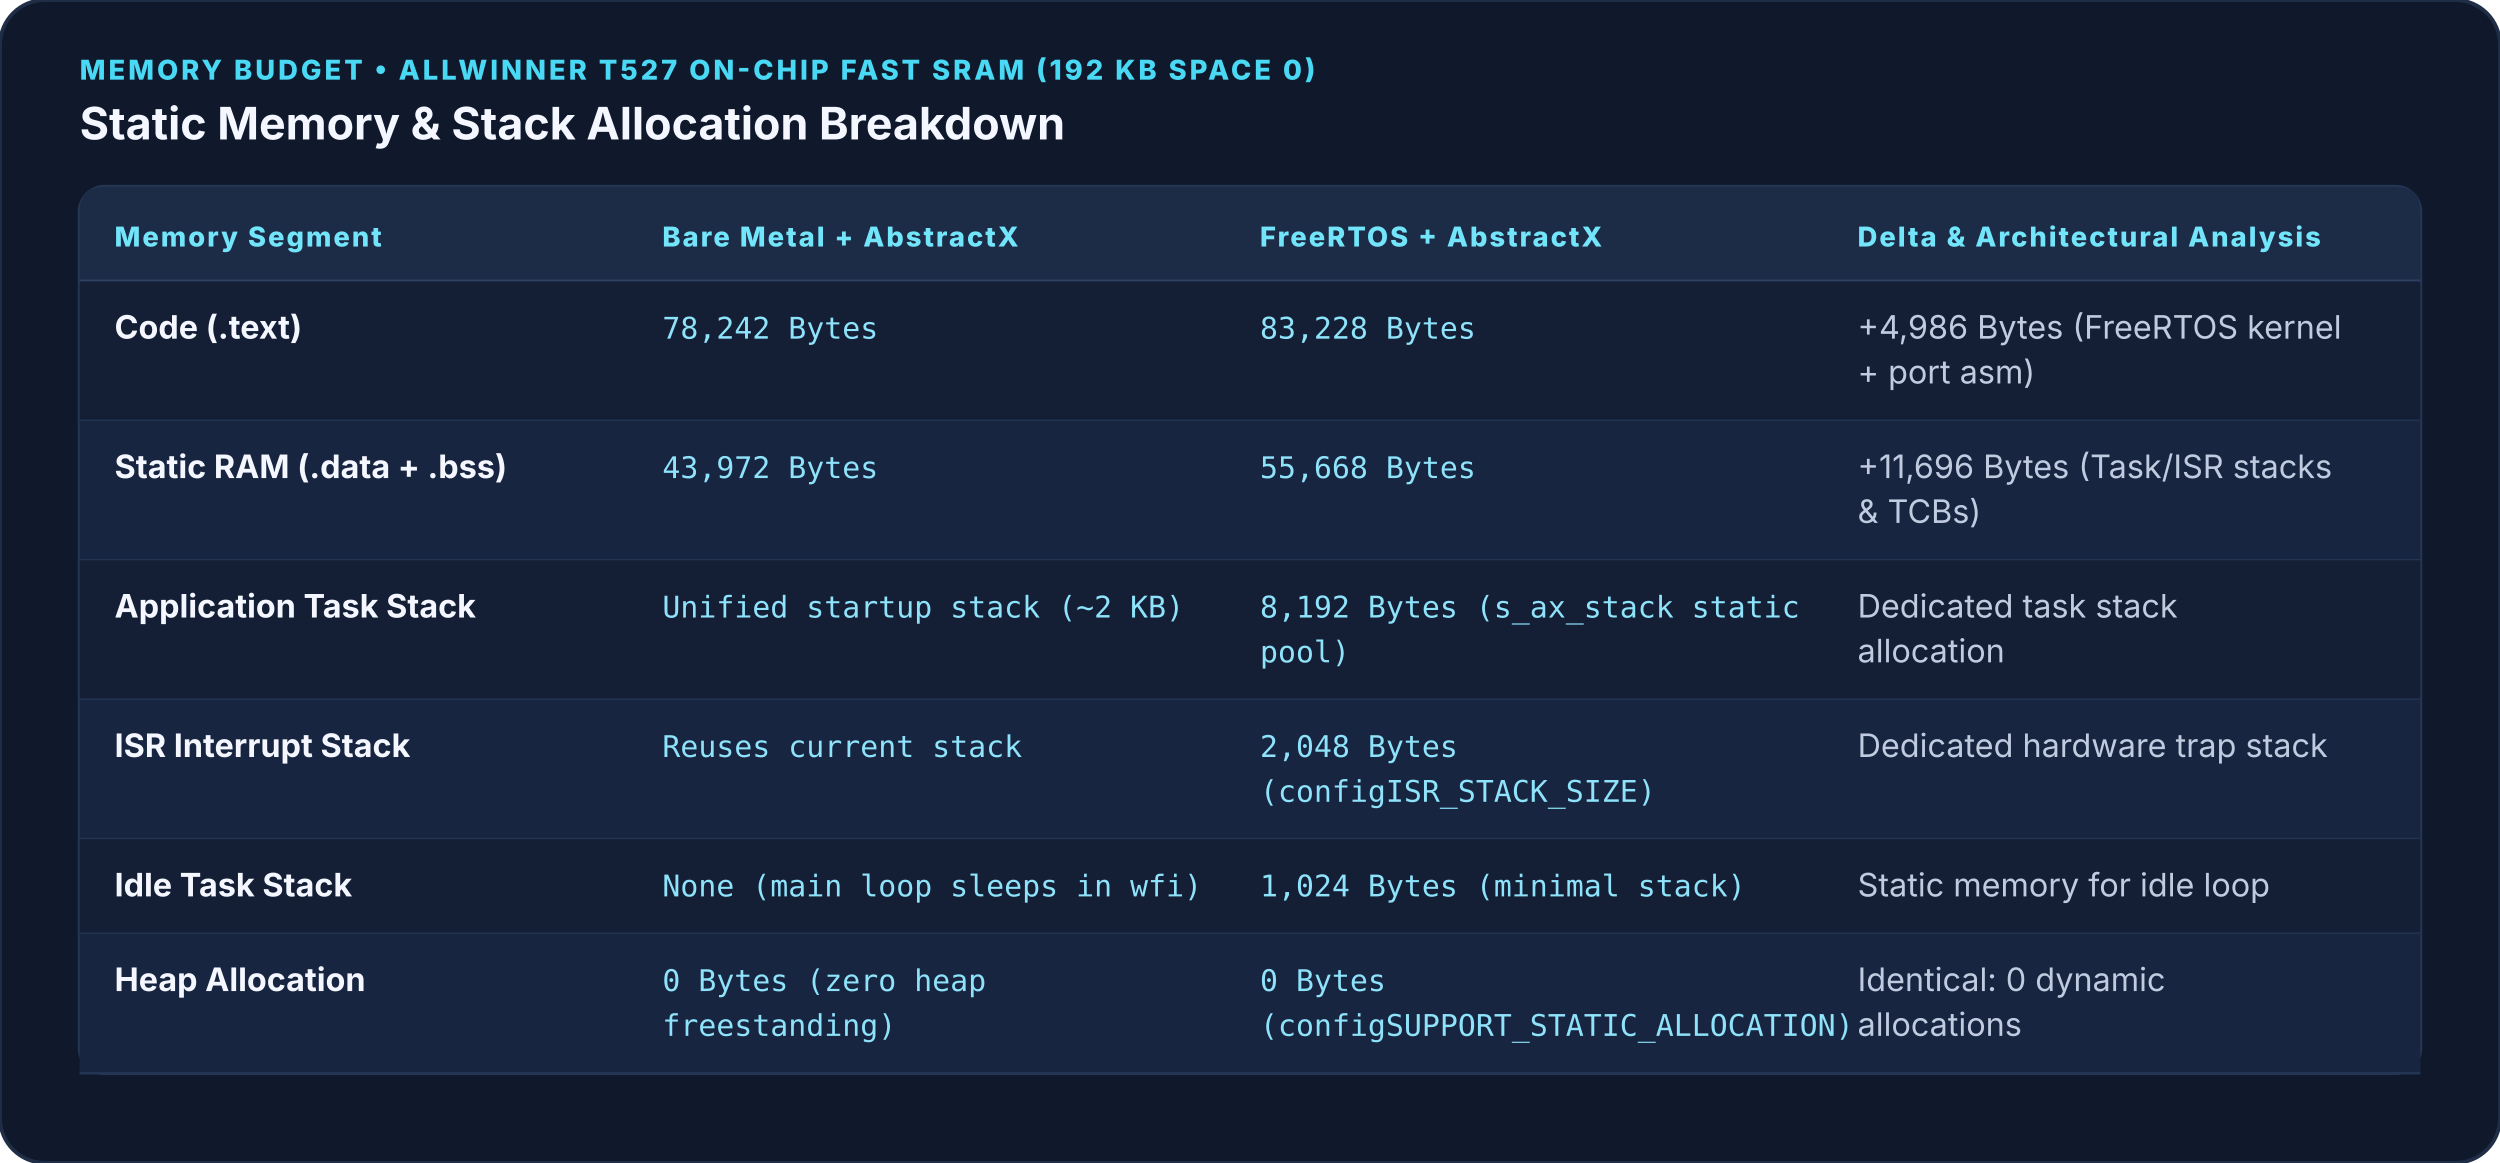
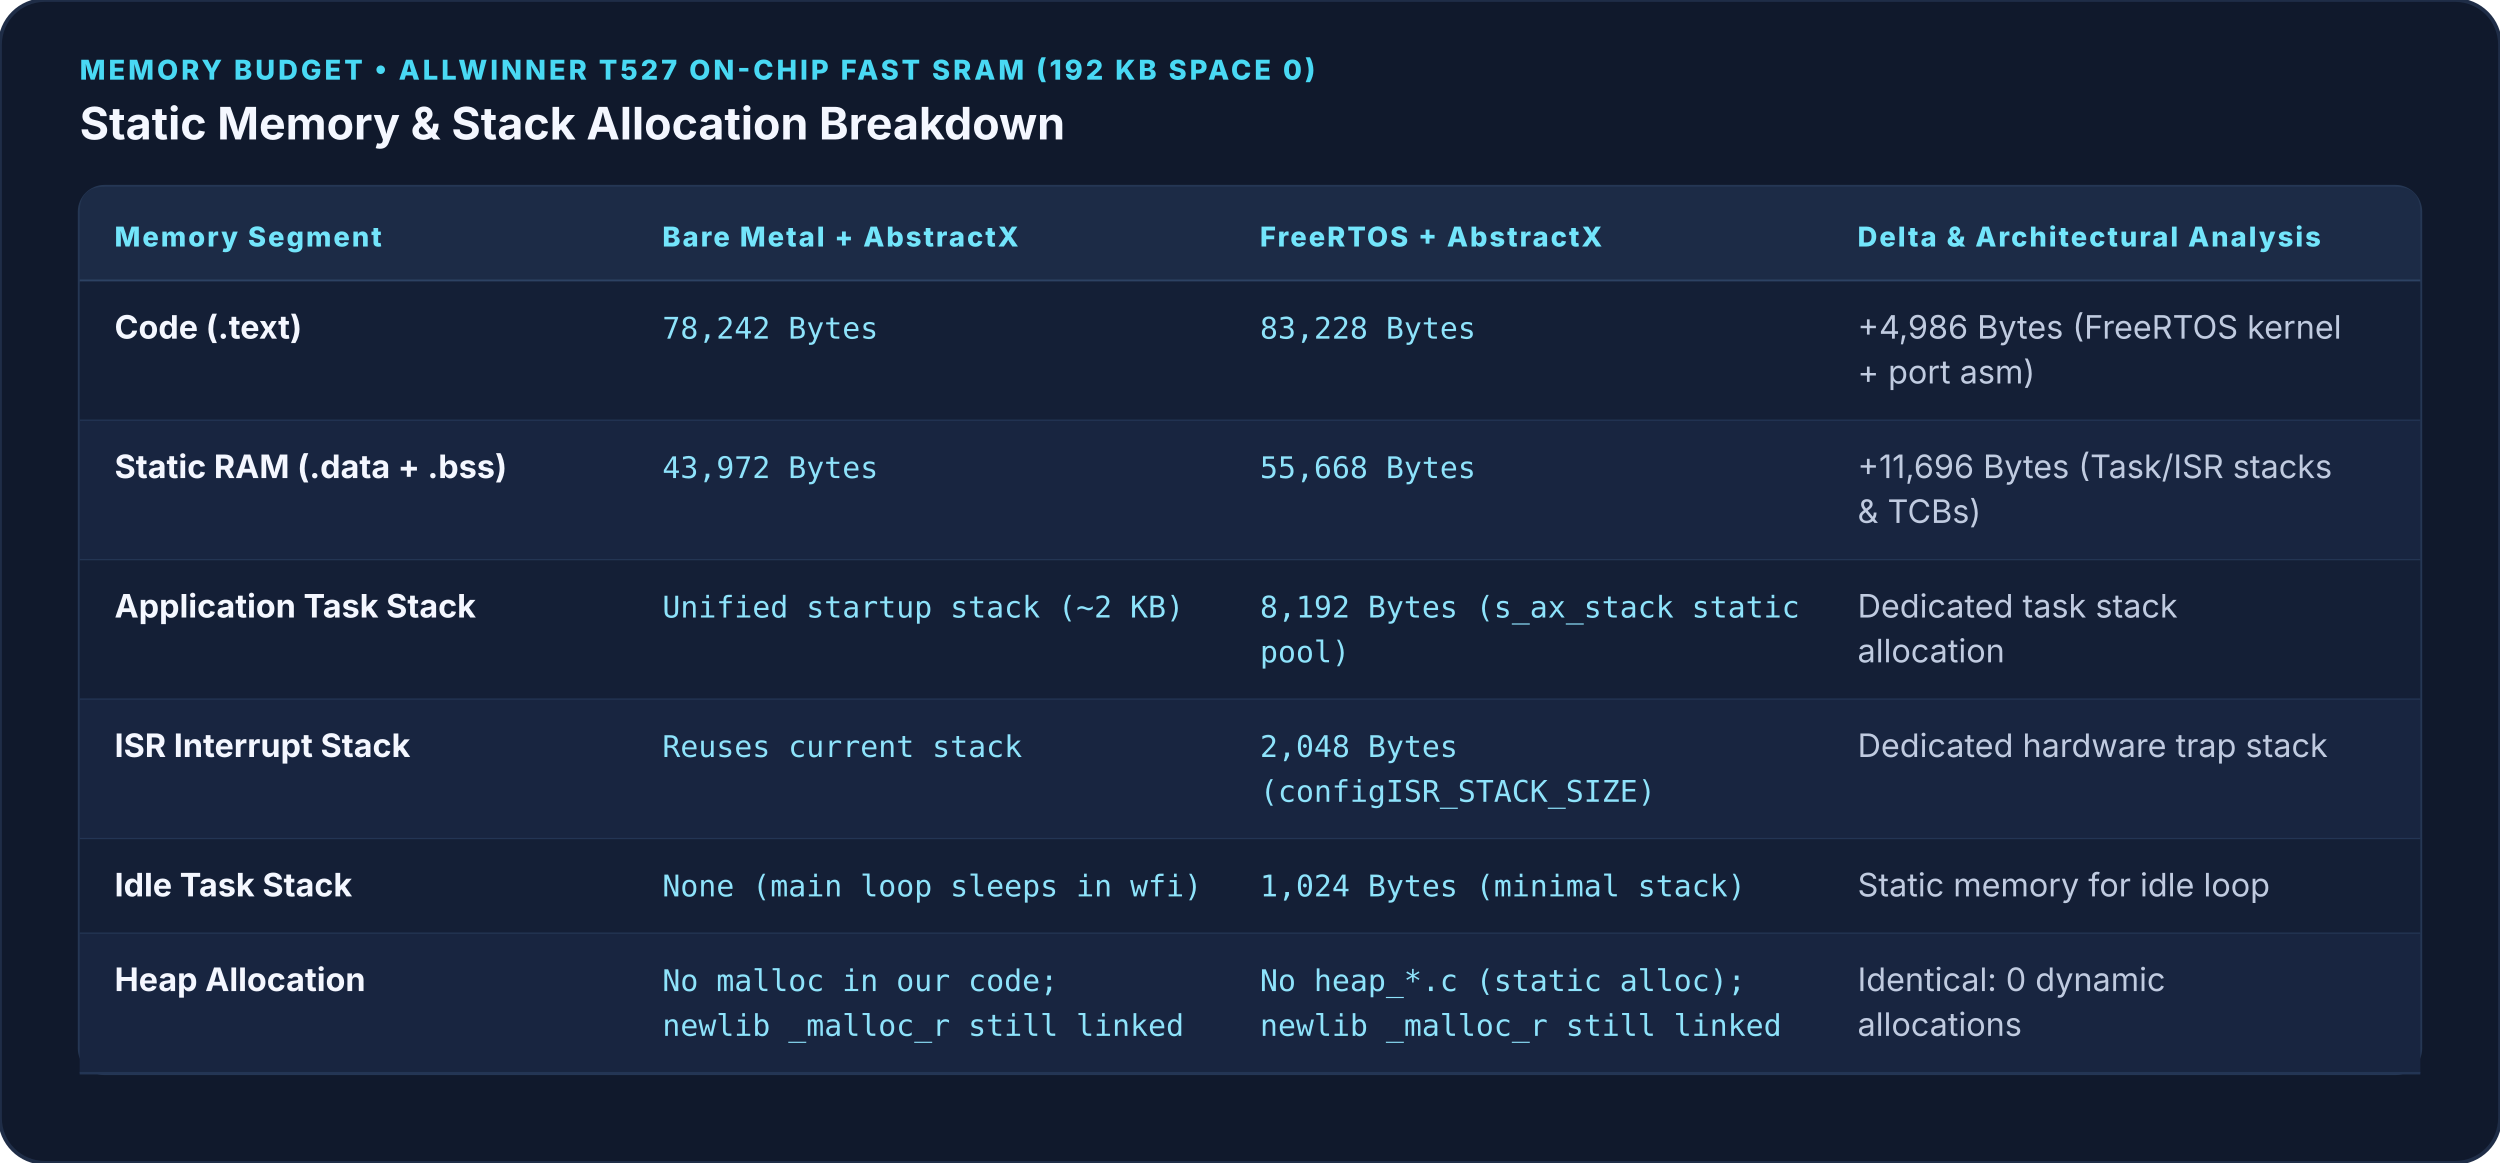
<svg xmlns="http://www.w3.org/2000/svg" viewBox="0 0 1004 467" width="1004" height="467" role="img">
  <defs>
    <style>
      text { font-family: Inter, -apple-system, BlinkMacSystemFont, "Segoe UI", Roboto, sans-serif; }
      .tag { font-size: 11px; font-weight: 800; letter-spacing: 1.2px; fill: #49d9f4; }
      .title { font-size: 18px; font-weight: 700; fill: #f4f7ff; }
      .th { font-size: 11px; font-weight: 800; letter-spacing: 0.8px; fill: #73e5fb; text-transform: uppercase; }
      .cell { font-size: 13px; fill: #c0cbe0; }
      .cell-bold { font-size: 13px; font-weight: 700; fill: #f4f7ff; }
      .cell-mono { font-size: 12px; font-family: ui-monospace, Menlo, Consolas, monospace; fill: #8ee3fb; }
      .cell-accent { font-size: 13px; font-weight: 700; fill: #8ff0c0; }
    </style>
  </defs>
  <rect width="1004" height="467" rx="18" fill="#10192c" stroke="#1f2d47" stroke-width="1.5" />
  <text x="32" y="32" class="tag">MEMORY BUDGET • ALLWINNER T527 ON-CHIP FAST SRAM (192 KB SPACE 0)</text>
  <text x="32" y="56" class="title">Static Memory &amp; Stack Allocation Breakdown</text>
  <rect x="32" y="75" width="940" height="356" rx="10" fill="#131d31" stroke="#253754" stroke-width="1.5" />
  <path d="M 32 85 Q 32 75 42 75 H 962 Q 972 75 972 85 V 113 H 32 Z" fill="#1c2b46" />
  <line x1="32" y1="113" x2="972" y2="113" stroke="#2d4263" stroke-width="1.5" />
  <text x="46" y="99" class="th">Memory Segment</text>
  <text x="266" y="99" class="th">Bare Metal + AbstractX</text>
  <text x="506" y="99" class="th">FreeRTOS + AbstractX</text>
  <text x="746" y="99" class="th">Delta &amp; Architectural Analysis</text>
  <rect x="32" y="113" width="940" height="56" fill="#141f36" />
  <line x1="32" y1="169" x2="972" y2="169" stroke="#233554" stroke-width="1" />
  <text x="46" y="136" class="cell-bold">Code (.text)</text>
  <text x="266" y="136" class="cell-mono">78,242 Bytes</text>
  <text x="506" y="136" class="cell-mono">83,228 Bytes</text>
  <text x="746" y="136" class="cell">+4,986 Bytes (FreeRTOS kernel</text>
  <text x="746" y="154" class="cell">+ port asm)</text>
  <rect x="32" y="169" width="940" height="56" fill="#182540" />
  <line x1="32" y1="225" x2="972" y2="225" stroke="#233554" stroke-width="1" />
  <text x="46" y="192" class="cell-bold">Static RAM (.data + .bss)</text>
  <text x="266" y="192" class="cell-mono">43,972 Bytes</text>
  <text x="506" y="192" class="cell-mono">55,668 Bytes</text>
  <text x="746" y="192" class="cell">+11,696 Bytes (Task/ISR stacks</text>
  <text x="746" y="210" class="cell">&amp; TCBs)</text>
  <rect x="32" y="225" width="940" height="56" fill="#141f36" />
  <line x1="32" y1="281" x2="972" y2="281" stroke="#233554" stroke-width="1" />
  <text x="46" y="248" class="cell-bold">Application Task Stack</text>
  <text x="266" y="248" class="cell-mono">Unified startup stack (~2 KB)</text>
  <text x="506" y="248" class="cell-mono">8,192 Bytes (s_ax_stack static</text>
  <text x="506" y="266" class="cell-mono">pool)</text>
  <text x="746" y="248" class="cell">Dedicated task stack</text>
  <text x="746" y="266" class="cell">allocation</text>
  <rect x="32" y="281" width="940" height="56" fill="#182540" />
  <line x1="32" y1="337" x2="972" y2="337" stroke="#233554" stroke-width="1" />
  <text x="46" y="304" class="cell-bold">ISR Interrupt Stack</text>
  <text x="266" y="304" class="cell-mono">Reuses current stack</text>
  <text x="506" y="304" class="cell-mono">2,048 Bytes</text>
  <text x="506" y="322" class="cell-mono">(configISR_STACK_SIZE)</text>
  <text x="746" y="304" class="cell">Dedicated hardware trap stack</text>
  <rect x="32" y="337" width="940" height="38" fill="#141f36" />
  <line x1="32" y1="375" x2="972" y2="375" stroke="#233554" stroke-width="1" />
  <text x="46" y="360" class="cell-bold">Idle Task Stack</text>
  <text x="266" y="360" class="cell-mono">None (main loop sleeps in wfi)</text>
  <text x="506" y="360" class="cell-mono">1,024 Bytes (minimal stack)</text>
  <text x="746" y="360" class="cell">Static memory for idle loop</text>
  <rect x="32" y="375" width="940" height="56" fill="#182540" />
  <line x1="32" y1="431" x2="972" y2="431" stroke="#233554" stroke-width="1" />
  <text x="46" y="398" class="cell-bold">Heap Allocation</text>
-   <text x="266" y="398" class="cell-mono">0 Bytes (zero heap</text>
-   <text x="266" y="416" class="cell-mono">freestanding)</text>
-   <text x="506" y="398" class="cell-mono">0 Bytes</text>
-   <text x="506" y="416" class="cell-mono">(configSUPPORT_STATIC_ALLOCATION)</text>
+   <text x="266" y="398" class="cell-mono">No malloc in our code;</text>
+   <text x="266" y="416" class="cell-mono">newlib _malloc_r still linked</text>
+   <text x="506" y="398" class="cell-mono">No heap_*.c (static alloc);</text>
+   <text x="506" y="416" class="cell-mono">newlib _malloc_r still linked</text>
  <text x="746" y="398" class="cell">Identical: 0 dynamic</text>
  <text x="746" y="416" class="cell">allocations</text>
</svg>
